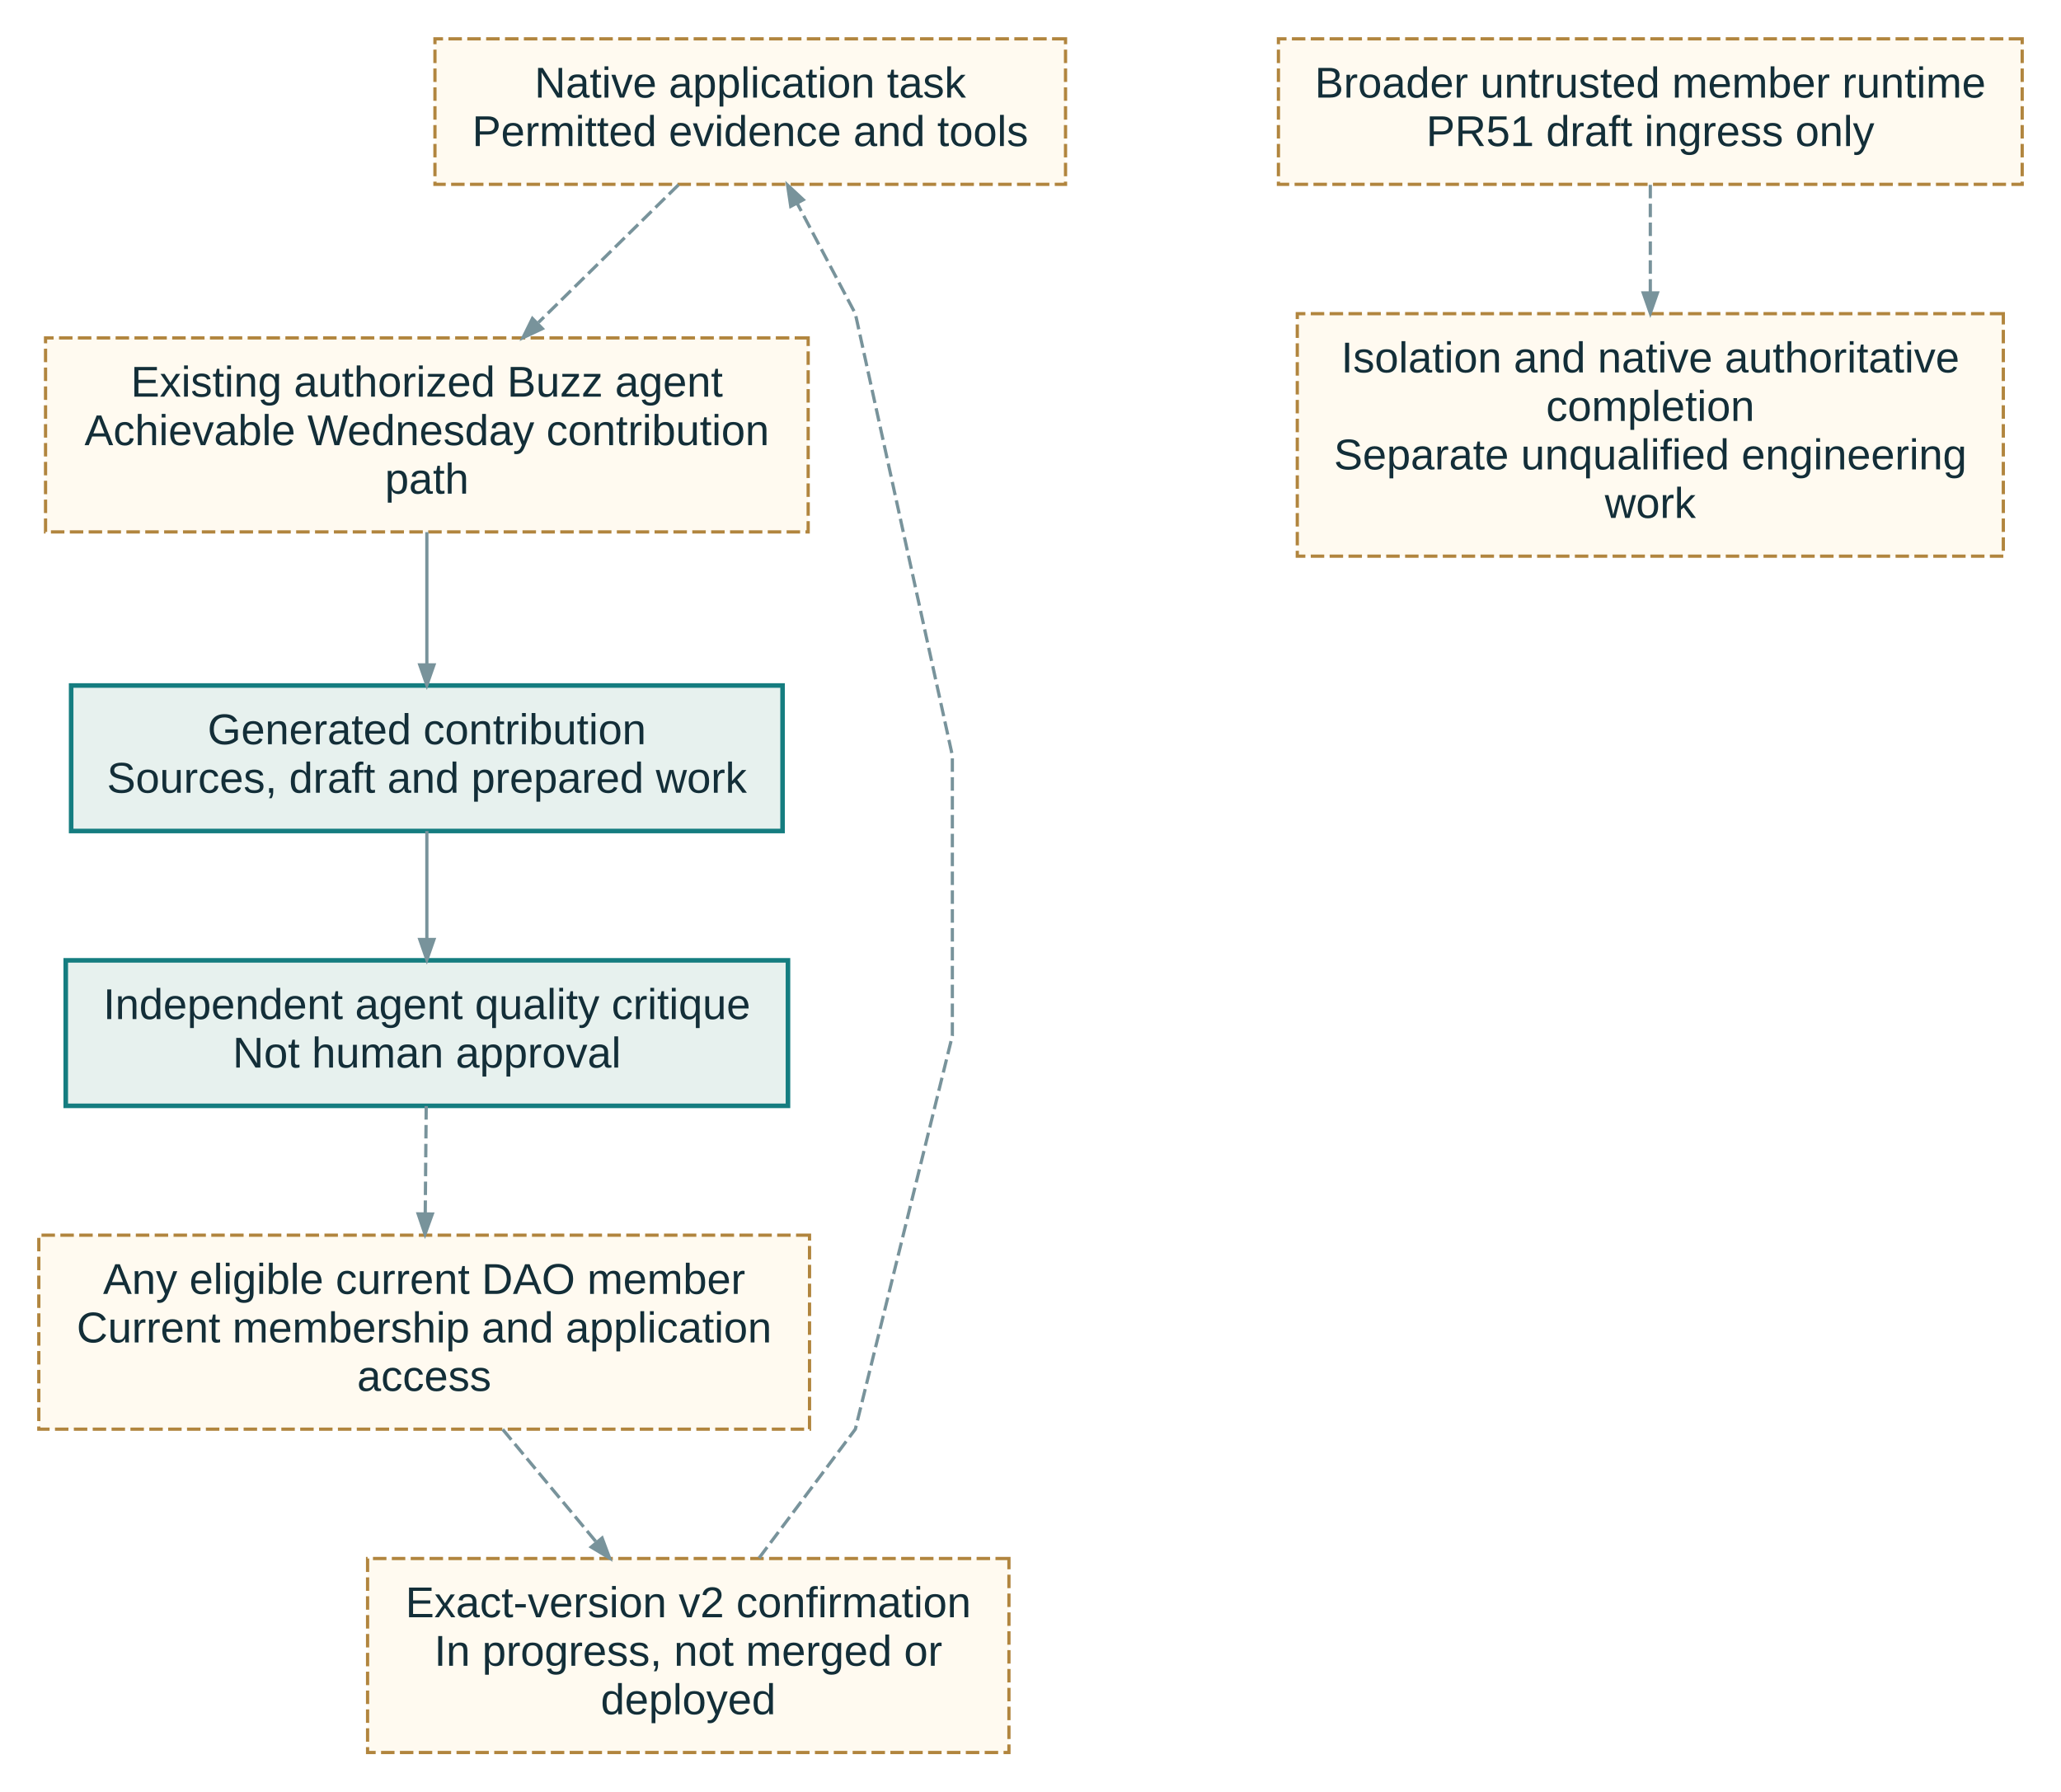
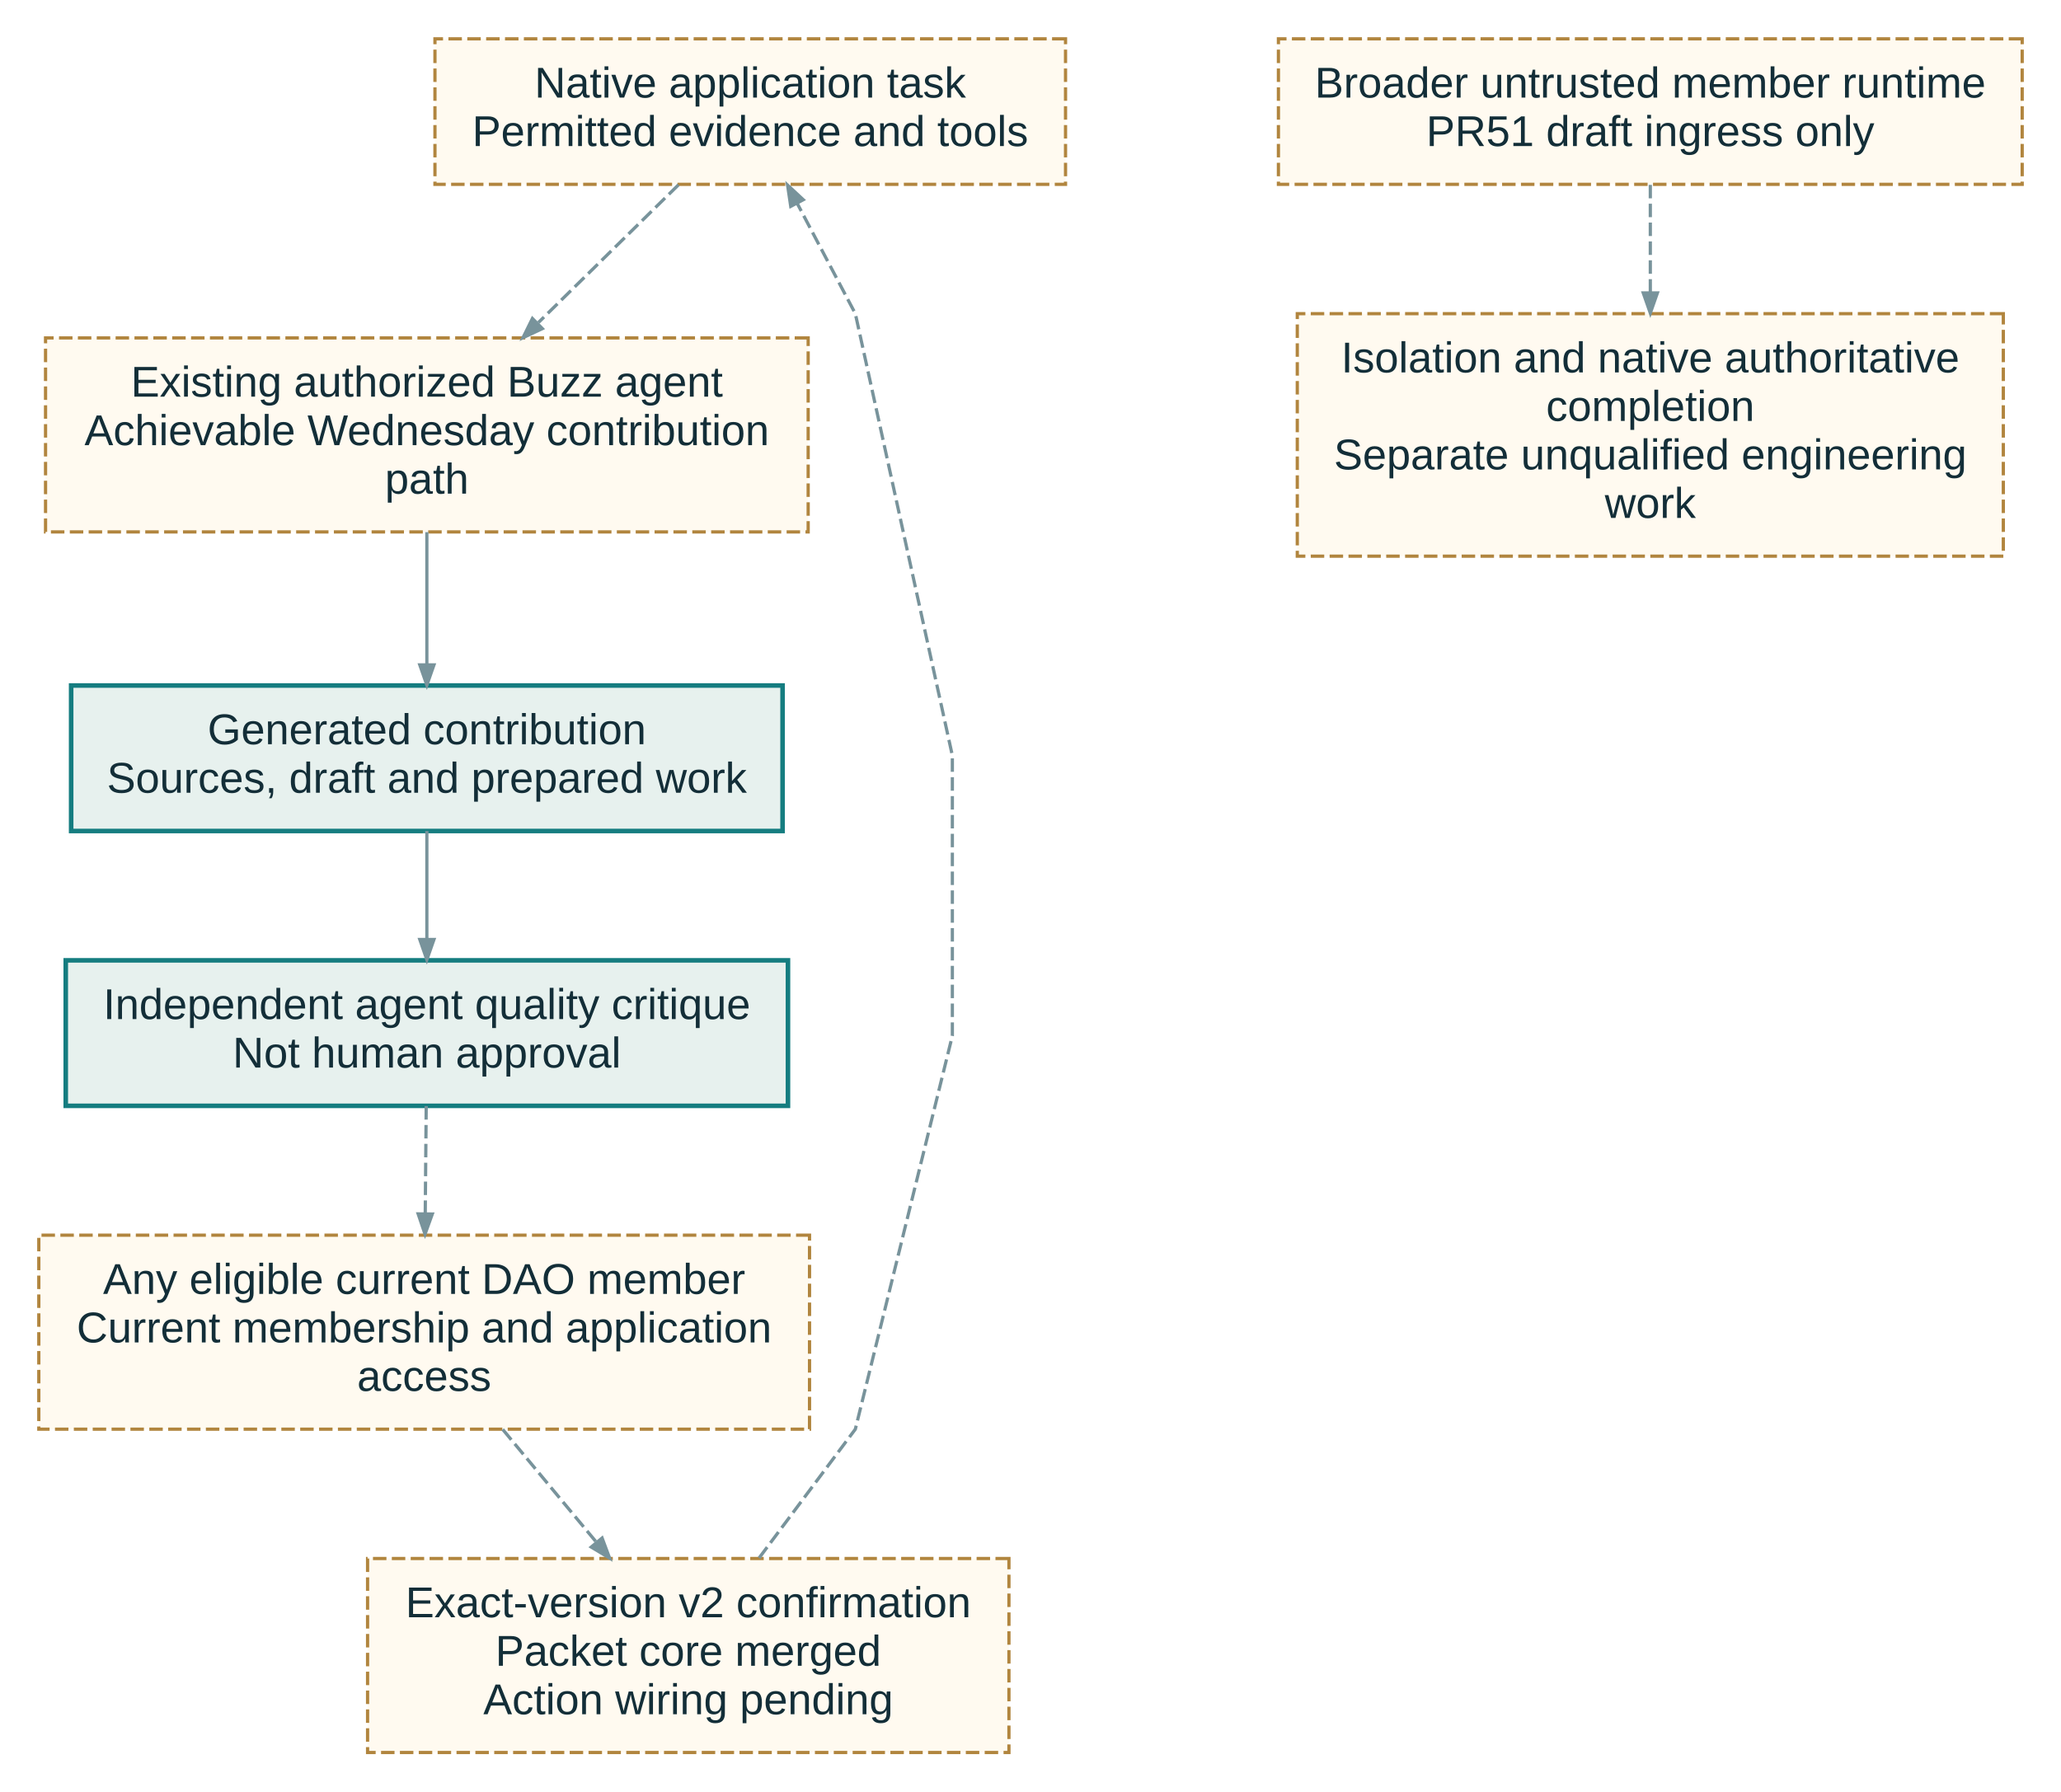
<svg xmlns="http://www.w3.org/2000/svg" width="765pt" height="665pt" viewBox="0.00 0.00 764.80 664.80" id="diagram-member-execution" role="img" aria-label="Authorized agent contribution">
  <g id="diagram-member-execution-graph" class="graph" transform="scale(1 1) rotate(0) translate(14.4 650.4)">
    <g id="diagram-member-execution-node-T" class="node">
      <polygon fill="#fffaf0" stroke="#b1853e" stroke-width="1.2" stroke-dasharray="5,2" points="381,-636 147,-636 147,-582 381,-582 381,-636" />
      <text text-anchor="middle" x="264" y="-614.2" font-family="Arial" font-size="16.00" fill="#132e38">Native application task</text>
      <text text-anchor="middle" x="264" y="-596.2" font-family="Arial" font-size="16.00" fill="#132e38">Permitted evidence and tools</text>
    </g>
    <g id="diagram-member-execution-node-A" class="node">
      <polygon fill="#fffaf0" stroke="#b1853e" stroke-width="1.2" stroke-dasharray="5,2" points="285.5,-525 2.5,-525 2.5,-453 285.5,-453 285.5,-525" />
      <text text-anchor="middle" x="144" y="-503.2" font-family="Arial" font-size="16.00" fill="#132e38">Existing authorized Buzz agent</text>
      <text text-anchor="middle" x="144" y="-485.2" font-family="Arial" font-size="16.00" fill="#132e38">Achievable Wednesday contribution</text>
      <text text-anchor="middle" x="144" y="-467.2" font-family="Arial" font-size="16.00" fill="#132e38">path</text>
    </g>
    <g id="diagram-member-execution-edge-0" class="edge">
      <path fill="none" stroke="#78939b" stroke-width="1.2" stroke-dasharray="5,2" d="M237.37,-581.81C222.11,-566.81 202.62,-547.65 185.41,-530.72" />
      <polygon fill="#78939b" stroke="#78939b" stroke-width="1.2" points="186.85,-528.46 179.66,-525.07 183.17,-532.2 186.85,-528.46" />
    </g>
    <g id="diagram-member-execution-node-C" class="node">
      <polygon fill="#e7f1ee" stroke="#157d80" stroke-width="1.7" points="276,-396 12,-396 12,-342 276,-342 276,-396" />
      <text text-anchor="middle" x="144" y="-374.2" font-family="Arial" font-size="16.00" fill="#132e38">Generated contribution</text>
      <text text-anchor="middle" x="144" y="-356.2" font-family="Arial" font-size="16.00" fill="#132e38">Sources, draft and prepared work</text>
    </g>
    <g id="diagram-member-execution-edge-1" class="edge">
      <path fill="none" stroke="#78939b" stroke-width="1.2" d="M144,-452.92C144,-437.41 144,-419.25 144,-403.89" />
      <polygon fill="#78939b" stroke="#78939b" stroke-width="1.2" points="146.63,-403.64 144,-396.14 141.38,-403.64 146.63,-403.64" />
    </g>
    <g id="diagram-member-execution-node-Q" class="node">
      <polygon fill="#e7f1ee" stroke="#157d80" stroke-width="1.7" points="278,-294 10,-294 10,-240 278,-240 278,-294" />
      <text text-anchor="middle" x="144" y="-272.2" font-family="Arial" font-size="16.00" fill="#132e38">Independent agent quality critique</text>
      <text text-anchor="middle" x="144" y="-254.2" font-family="Arial" font-size="16.00" fill="#132e38">Not human approval</text>
    </g>
    <g id="diagram-member-execution-edge-2" class="edge">
      <path fill="none" stroke="#78939b" stroke-width="1.2" d="M144,-341.99C144,-329.7 144,-314.88 144,-301.74" />
      <polygon fill="#78939b" stroke="#78939b" stroke-width="1.2" points="146.63,-301.73 144,-294.23 141.38,-301.73 146.63,-301.73" />
    </g>
    <g id="diagram-member-execution-node-H" class="node">
      <polygon fill="#fffaf0" stroke="#b1853e" stroke-width="1.2" stroke-dasharray="5,2" points="286,-192 0,-192 0,-120 286,-120 286,-192" />
      <text text-anchor="middle" x="143" y="-170.2" font-family="Arial" font-size="16.00" fill="#132e38">Any eligible current DAO member</text>
      <text text-anchor="middle" x="143" y="-152.2" font-family="Arial" font-size="16.00" fill="#132e38">Current membership and application</text>
      <text text-anchor="middle" x="143" y="-134.2" font-family="Arial" font-size="16.00" fill="#132e38">access</text>
    </g>
    <g id="diagram-member-execution-edge-3" class="edge">
      <path fill="none" stroke="#78939b" stroke-width="1.2" stroke-dasharray="5,2" d="M143.76,-239.89C143.65,-227.99 143.52,-213.59 143.4,-200.15" />
      <polygon fill="#78939b" stroke="#78939b" stroke-width="1.2" points="146.02,-199.85 143.32,-192.37 140.77,-199.9 146.02,-199.85" />
    </g>
    <g id="diagram-member-execution-node-V" class="node">
      <polygon fill="#fffaf0" stroke="#b1853e" stroke-width="1.2" stroke-dasharray="5,2" points="360,-72 122,-72 122,0 360,0 360,-72" />
      <text text-anchor="middle" x="241" y="-50.2" font-family="Arial" font-size="16.00" fill="#132e38">Exact-version v2 confirmation</text>
-       <text text-anchor="middle" x="241" y="-32.2" font-family="Arial" font-size="16.00" fill="#132e38">In progress, not merged or</text>
-       <text text-anchor="middle" x="241" y="-14.2" font-family="Arial" font-size="16.00" fill="#132e38">deployed</text>
+       <text text-anchor="middle" x="241" y="-32.2" font-family="Arial" font-size="16.00" fill="#132e38">Packet core merged</text>
+       <text text-anchor="middle" x="241" y="-14.2" font-family="Arial" font-size="16.00" fill="#132e38">Action wiring pending</text>
    </g>
    <g id="diagram-member-execution-edge-4" class="edge">
      <path fill="none" stroke="#78939b" stroke-width="1.2" stroke-dasharray="5,2" d="M172.14,-119.92C183,-106.84 195.43,-91.87 206.71,-78.29" />
      <polygon fill="#78939b" stroke="#78939b" stroke-width="1.2" points="209.03,-79.6 211.81,-72.15 204.99,-76.25 209.03,-79.6" />
    </g>
    <g id="diagram-member-execution-edge-5" class="edge">
      <path fill="none" stroke="#78939b" stroke-width="1.2" stroke-dasharray="5,2" d="M267.29,-72.2C284.19,-94.82 303,-120 303,-120 303,-120 339,-266 339,-266 339,-370 339,-370 339,-370 339,-370 303,-534 303,-534 303,-534 291.85,-555.15 281.48,-574.84" />
      <polygon fill="#78939b" stroke="#78939b" stroke-width="1.2" points="279.03,-573.84 277.86,-581.7 283.68,-576.29 279.03,-573.84" />
    </g>
    <g id="diagram-member-execution-node-D" class="node">
      <polygon fill="#fffaf0" stroke="#b1853e" stroke-width="1.2" stroke-dasharray="5,2" points="736,-636 460,-636 460,-582 736,-582 736,-636" />
      <text text-anchor="middle" x="598" y="-614.2" font-family="Arial" font-size="16.00" fill="#132e38">Broader untrusted member runtime</text>
      <text text-anchor="middle" x="598" y="-596.2" font-family="Arial" font-size="16.00" fill="#132e38">PR51 draft ingress only</text>
    </g>
    <g id="diagram-member-execution-node-F" class="node">
      <polygon fill="#fffaf0" stroke="#b1853e" stroke-width="1.2" stroke-dasharray="5,2" points="729,-534 467,-534 467,-444 729,-444 729,-534" />
      <text text-anchor="middle" x="598" y="-512.2" font-family="Arial" font-size="16.00" fill="#132e38">Isolation and native authoritative</text>
      <text text-anchor="middle" x="598" y="-494.2" font-family="Arial" font-size="16.00" fill="#132e38">completion</text>
      <text text-anchor="middle" x="598" y="-476.2" font-family="Arial" font-size="16.00" fill="#132e38">Separate unqualified engineering</text>
      <text text-anchor="middle" x="598" y="-458.2" font-family="Arial" font-size="16.00" fill="#132e38">work</text>
    </g>
    <g id="diagram-member-execution-edge-6" class="edge">
      <path fill="none" stroke="#78939b" stroke-width="1.2" stroke-dasharray="5,2" d="M598,-581.81C598,-570.01 598,-555.64 598,-541.81" />
      <polygon fill="#78939b" stroke="#78939b" stroke-width="1.2" points="600.63,-541.7 598,-534.2 595.38,-541.7 600.63,-541.7" />
    </g>
  </g>
</svg>
